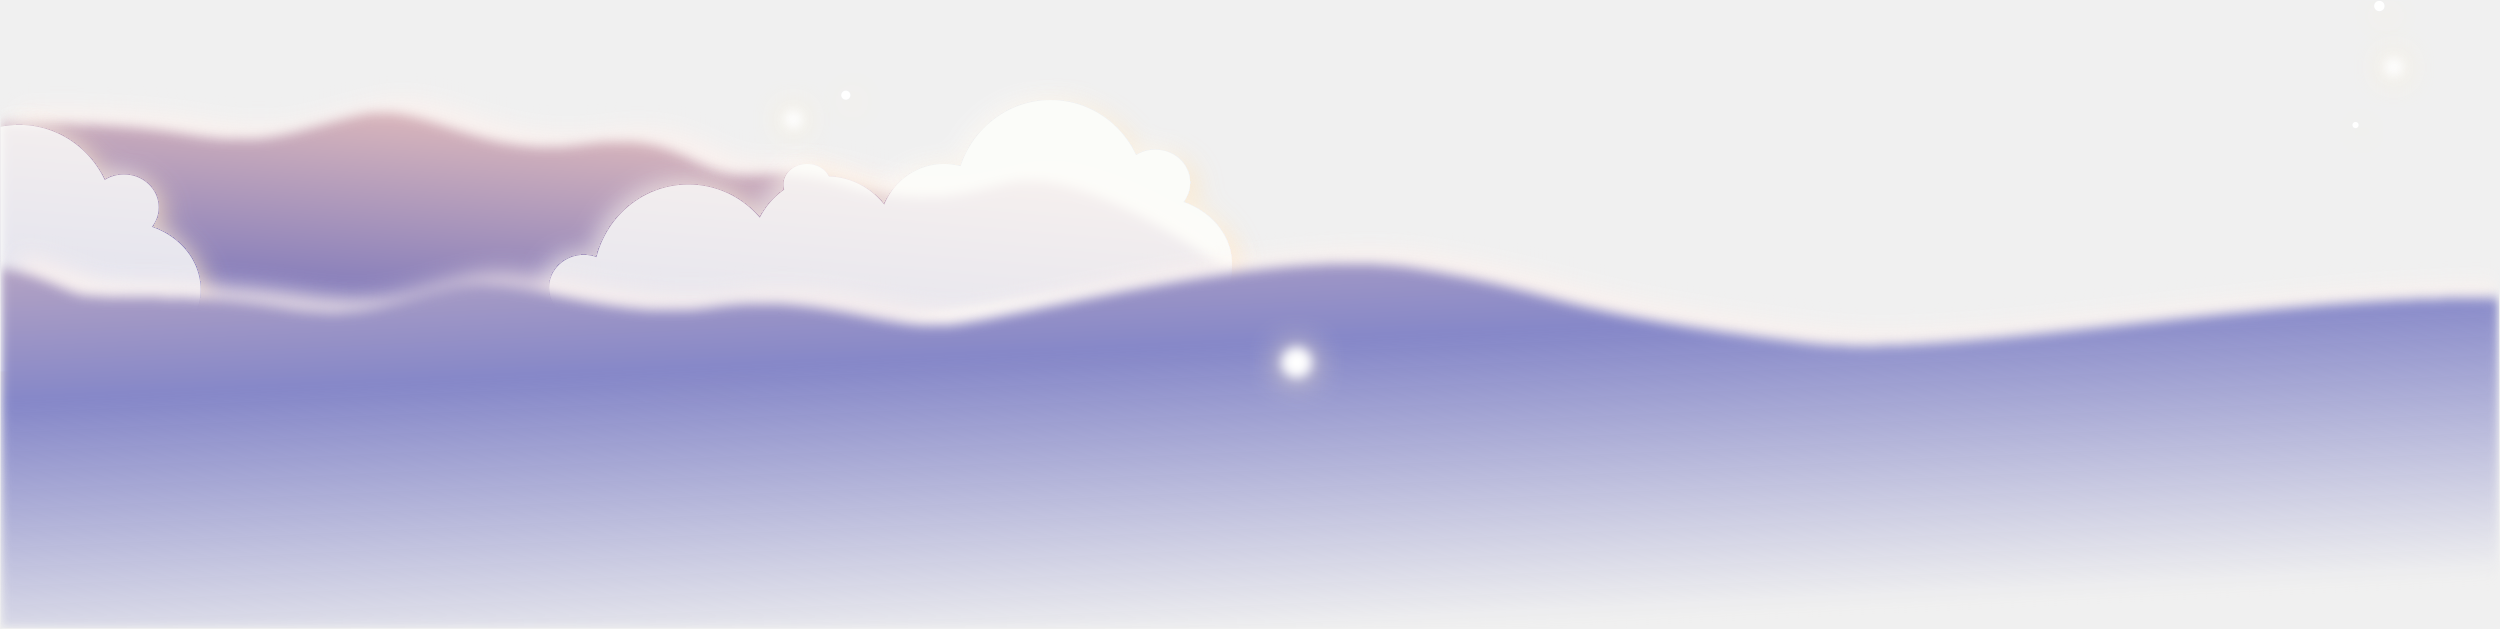
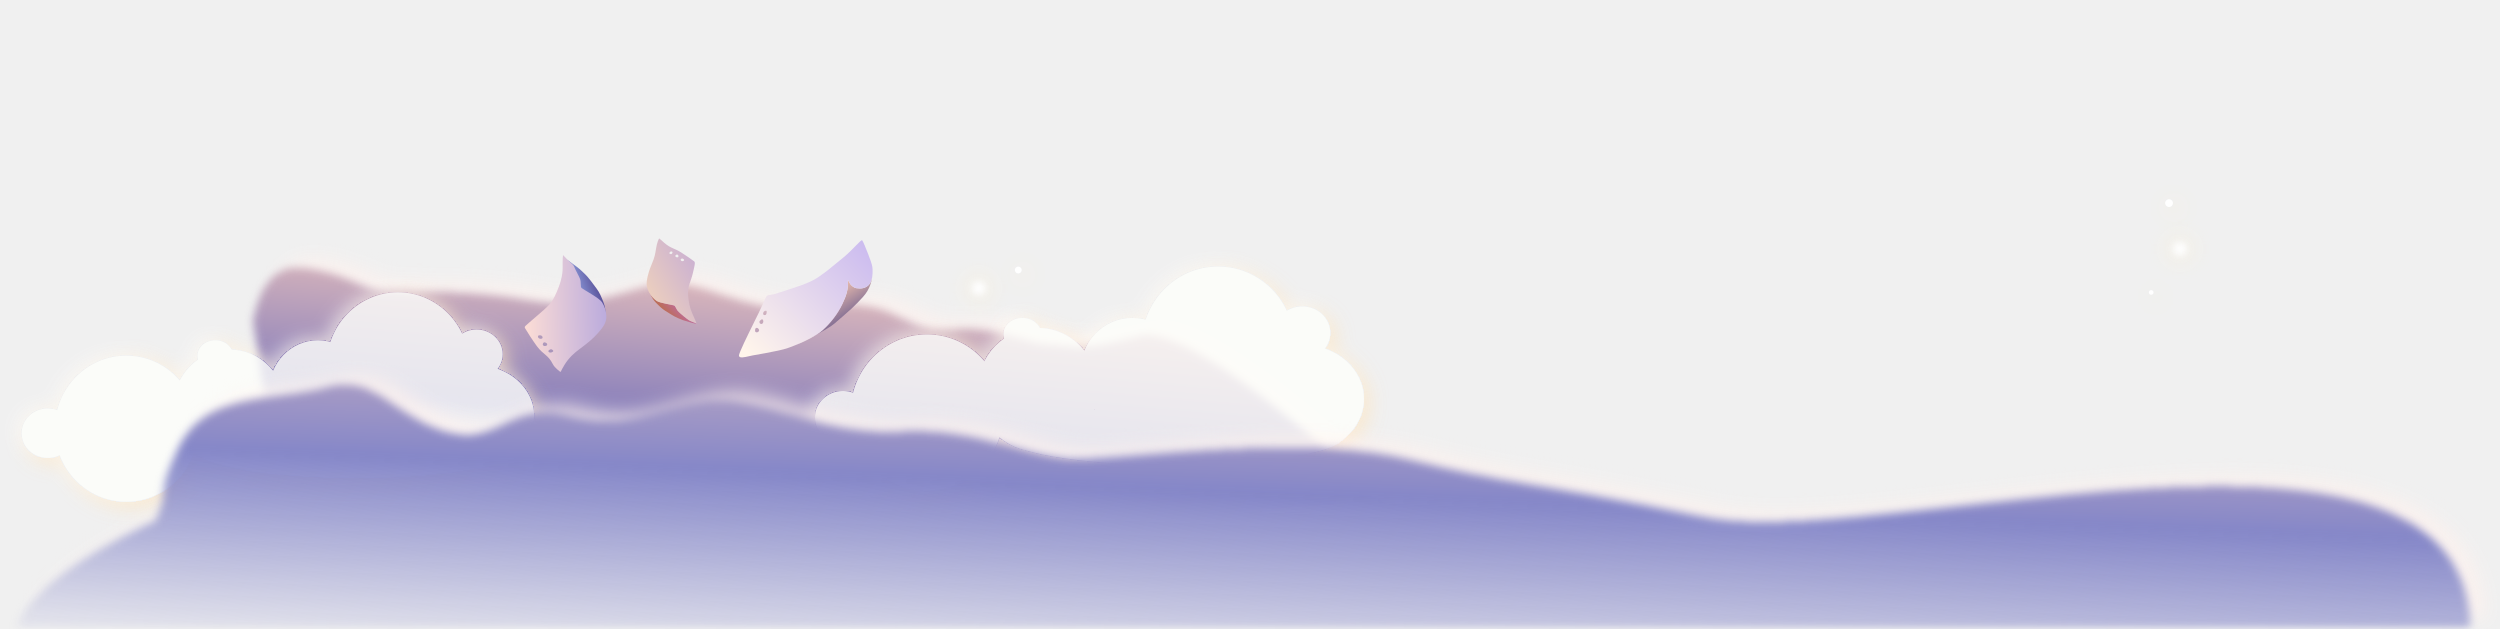
- <svg xmlns="http://www.w3.org/2000/svg" width="1921" height="483" viewBox="0 0 1921 483" fill="none">
-   <g clip-path="url(#clip0_101_1494)">
-     <g filter="url(#filter0_df_101_1494)">
-       <path d="M447.706 111.073C528.905 99.113 529.874 138.93 580.737 134.414C631.599 129.897 655.216 148.191 679.693 149.448C704.171 150.705 714.286 157.143 773.436 140.837C832.586 124.531 943.103 208.012 943.103 208.012L153.926 327.633L-105.608 309.146L-133.572 126.11C-133.572 126.11 -126.928 69.065 -87.995 70.838C-49.063 72.611 -24.063 90.388 -8.423 93.615C7.218 96.841 79.281 92.057 142.721 103.12C206.162 114.184 223.941 100.578 275.722 88.567C327.504 76.556 366.507 123.034 447.706 111.073Z" fill="url(#paint0_linear_101_1494)" shape-rendering="crispEdges" />
-     </g>
-     <g opacity="0.8" filter="url(#filter1_dd_101_1494)">
-       <ellipse cx="162.734" cy="28.221" rx="162.734" ry="28.221" transform="matrix(-1 0 0 1 927.479 210.304)" fill="#FEFFFB" />
-       <ellipse cx="58.927" cy="51.678" rx="58.927" ry="51.678" transform="matrix(-1 0 0 1 946.662 151.667)" fill="#FEFFFB" />
-       <ellipse cx="72.973" cy="74.769" rx="72.973" ry="74.769" transform="matrix(-1 0 0 1 880.201 76.896)" fill="#FEFFFB" />
-       <ellipse cx="72.973" cy="74.769" rx="72.973" ry="74.769" transform="matrix(-1 0 0 1 601.9 141.771)" fill="#FEFFFB" />
-       <ellipse cx="57.556" cy="59.008" rx="57.556" ry="59.008" transform="matrix(-1 0 0 1 692.455 135.541)" fill="#FEFFFB" />
-       <ellipse cx="50.019" cy="51.678" rx="50.019" ry="51.678" transform="matrix(-1 0 0 1 775.361 126.011)" fill="#FEFFFB" />
-       <ellipse cx="18.158" cy="15.76" rx="18.158" ry="15.76" transform="matrix(-1 0 0 1 638.322 126.011)" fill="#FEFFFB" />
-       <ellipse cx="26.723" cy="25.289" rx="26.723" ry="25.289" transform="matrix(-1 0 0 1 914.459 115.009)" fill="#FEFFFB" />
-       <ellipse cx="26.723" cy="25.289" rx="26.723" ry="25.289" transform="matrix(-1 0 0 1 475.396 195.841)" fill="#FEFFFB" />
-     </g>
-     <g opacity="0.8" filter="url(#filter2_dd_101_1494)">
-       <ellipse cx="162.734" cy="28.221" rx="162.734" ry="28.221" transform="matrix(-1 0 0 1 134.939 229.376)" fill="#FEFFFB" />
-       <ellipse cx="58.927" cy="51.678" rx="58.927" ry="51.678" transform="matrix(-1 0 0 1 154.127 170.74)" fill="#FEFFFB" />
-       <ellipse cx="72.973" cy="74.769" rx="72.973" ry="74.769" transform="matrix(-1 0 0 1 87.666 95.9683)" fill="#FEFFFB" />
-       <ellipse cx="26.723" cy="25.289" rx="26.723" ry="25.289" transform="matrix(-1 0 0 1 121.924 134.082)" fill="#FEFFFB" />
-     </g>
-     <g filter="url(#filter3_df_101_1494)">
-       <path d="M547.417 236.231C628.554 224.275 678.593 254.122 729.417 249.609C780.24 245.095 977.134 188.362 1086.92 206.108C1205.42 225.263 1186.92 239.227 1388.42 263.476C1589.92 287.726 2245 93.836 2153.42 425.609C2126.47 523.209 2166.53 505.873 2042.92 511.608C1853.66 520.389 58.71 670.623 -151.556 655.306C-473.898 631.824 -204.056 398.797 -204.056 398.797L-165.554 282.595C-165.554 282.595 -54.836 202.157 -15.933 203.933C22.97 205.708 47.953 223.487 63.581 226.715C79.21 229.942 151.219 225.163 214.613 236.231C278.006 247.299 295.771 233.694 347.513 221.686C399.254 209.679 466.279 248.186 547.417 236.231Z" fill="url(#paint1_linear_101_1494)" shape-rendering="crispEdges" />
-     </g>
-     <g filter="url(#filter4_d_101_1494)">
-       <circle cx="1828.3" cy="4.602" r="3.977" fill="white" />
-     </g>
-     <g filter="url(#filter5_d_101_1494)">
-       <circle cx="1810" cy="96.075" r="2.386" fill="white" />
-     </g>
-     <g filter="url(#filter6_d_101_1494)">
-       <circle cx="649.916" cy="73.124" r="3.5" fill="white" />
-     </g>
-     <g filter="url(#filter7_df_101_1494)">
-       <circle cx="1839.43" cy="51.531" r="7.159" fill="white" />
-     </g>
-     <g filter="url(#filter8_df_101_1494)">
-       <circle cx="609.575" cy="91.783" r="7.159" fill="white" />
-     </g>
-     <g filter="url(#filter9_df_101_1494)">
-       <circle cx="996.347" cy="278.556" r="11.931" fill="white" />
-     </g>
+ <svg xmlns="http://www.w3.org/2000/svg" width="2560" height="644" viewBox="0 0 2560 300" fill="none">
+   <g filter="url(#filter0_df_1126_8869)">
+     <path d="M840.494 142.448C921.693 130.487 922.663 170.305 973.525 165.788C1024.39 161.272 1048 179.566 1072.48 180.823C1096.96 182.08 1107.07 188.517 1166.22 172.211C1225.37 155.906 1414.46 340.52 1414.46 340.52L546.714 359.008L287.18 340.52L259.216 157.485C259.216 157.485 265.861 100.439 304.793 102.212C343.725 103.985 368.725 121.763 384.365 124.989C400.006 128.216 472.069 123.431 535.509 134.495C598.95 145.559 616.729 131.953 668.51 119.942C720.292 107.931 759.295 154.409 840.494 142.448Z" fill="url(#paint0_linear_1126_8869)" shape-rendering="crispEdges" />
+   </g>
+   <g opacity="0.8" filter="url(#filter1_dd_1126_8869)">
+     <ellipse cx="174.32" cy="30.231" rx="174.32" ry="30.231" transform="matrix(-1 0 0 1 1376.08 243.879)" fill="#FEFFFB" />
+     <ellipse cx="63.122" cy="55.358" rx="63.122" ry="55.358" transform="matrix(-1 0 0 1 1396.63 181.067)" fill="#FEFFFB" />
+     <ellipse cx="78.169" cy="80.092" rx="78.169" ry="80.092" transform="matrix(-1 0 0 1 1325.44 100.972)" fill="#FEFFFB" />
+     <ellipse cx="78.169" cy="80.092" rx="78.169" ry="80.092" transform="matrix(-1 0 0 1 1027.33 170.466)" fill="#FEFFFB" />
+     <ellipse cx="61.654" cy="63.21" rx="61.654" ry="63.21" transform="matrix(-1 0 0 1 1124.33 163.792)" fill="#FEFFFB" />
+     <ellipse cx="53.58" cy="55.358" rx="53.58" ry="55.358" transform="matrix(-1 0 0 1 1213.14 153.584)" fill="#FEFFFB" />
+     <ellipse cx="19.45" cy="16.882" rx="19.45" ry="16.882" transform="matrix(-1 0 0 1 1066.34 153.584)" fill="#FEFFFB" />
+     <ellipse cx="28.625" cy="27.09" rx="28.625" ry="27.09" transform="matrix(-1 0 0 1 1362.14 141.799)" fill="#FEFFFB" />
+     <ellipse cx="28.625" cy="27.09" rx="28.625" ry="27.09" transform="matrix(-1 0 0 1 891.814 228.386)" fill="#FEFFFB" />
+   </g>
+   <g opacity="0.8" filter="url(#filter2_dd_1126_8869)">
+     <ellipse cx="162.734" cy="28.221" rx="162.734" ry="28.221" transform="matrix(-1 0 0 1 527.72 260.751)" fill="#FEFFFB" />
+     <ellipse cx="58.927" cy="51.678" rx="58.927" ry="51.678" transform="matrix(-1 0 0 1 546.907 202.114)" fill="#FEFFFB" />
+     <ellipse cx="72.973" cy="74.769" rx="72.973" ry="74.769" transform="matrix(-1 0 0 1 480.446 127.343)" fill="#FEFFFB" />
+     <ellipse cx="72.973" cy="74.769" rx="72.973" ry="74.769" transform="matrix(-1 0 0 1 202.149 192.218)" fill="#FEFFFB" />
+     <ellipse cx="57.556" cy="59.008" rx="57.556" ry="59.008" transform="matrix(-1 0 0 1 292.696 185.987)" fill="#FEFFFB" />
+     <ellipse cx="50.019" cy="51.678" rx="50.019" ry="51.678" transform="matrix(-1 0 0 1 375.61 176.458)" fill="#FEFFFB" />
+     <ellipse cx="18.158" cy="15.76" rx="18.158" ry="15.76" transform="matrix(-1 0 0 1 238.571 176.458)" fill="#FEFFFB" />
+     <ellipse cx="26.723" cy="25.289" rx="26.723" ry="25.289" transform="matrix(-1 0 0 1 514.704 165.456)" fill="#FEFFFB" />
+     <ellipse cx="26.723" cy="25.289" rx="26.723" ry="25.289" transform="matrix(-1 0 0 1 75.6416 246.288)" fill="#FEFFFB" />
+   </g>
+   <g filter="url(#filter3_df_1126_8869)">
+     <path d="M922.029 269.969C1003.91 265.442 1051.11 298.116 1102.13 298.116C1153.16 298.116 1333.13 271.918 1440.92 298.116C1557.26 326.396 1547.58 317.502 1746.14 357.66C1944.71 397.817 2672.79 157.105 2504.98 586.318C2469.51 677.039 2510.53 612.979 2386.89 607.985C2197.6 600.338 365.572 583.365 157.485 550.978C-161.517 501.327 159.122 361.289 159.122 361.289C176.958 321.473 155.66 343.746 183.122 285.928C210.584 228.109 281.723 239.194 333.488 224.802C385.252 210.41 402.064 254.041 456.65 269.969C511.236 285.897 519.781 238.13 581.947 254.041C644.113 269.951 671.594 246.258 724.195 239.195C776.796 232.131 840.152 274.495 922.029 269.969Z" fill="url(#paint1_linear_1126_8869)" shape-rendering="crispEdges" />
+   </g>
+   <path fill-rule="evenodd" clip-rule="evenodd" d="M893.163 111.227L893.473 108.307C893.412 109.261 893.312 110.245 893.163 111.227ZM815.56 181.005C815.56 181.005 826.253 175.94 836.747 170.282C828.926 175.32 818.57 179.811 815.56 181.005Z" fill="url(#paint2_linear_1126_8869)" />
+   <path d="M889.479 119.937C885.979 123.319 881.757 123.813 877.029 123.139C874.531 122.783 871.996 120.727 870.598 118.795C870.506 118.668 870.287 118.253 870.017 117.742C869.273 116.332 868.144 114.193 868.236 115.362C868.93 124.125 866.385 131.216 862.463 139.563C857.864 149.348 850.514 158.871 842.252 166.209C840.719 167.571 838.822 168.946 836.747 170.282C843.954 166.397 851.068 162.232 854.562 159.235C859.446 155.047 868.315 147.373 872.093 143.92C875.87 140.468 879.933 136.078 883.389 132.387C891.41 123.824 892.775 114.398 893.163 111.227C892.654 114.582 891.572 117.914 889.479 119.937Z" fill="url(#paint3_linear_1126_8869)" />
+   <path fill-rule="evenodd" clip-rule="evenodd" d="M771.993 158.385C775.552 151.167 778.811 144.558 780.561 140.668C780.974 139.749 781.393 138.781 781.807 137.825C783.106 134.821 784.357 131.932 785.236 131.027C785.901 130.342 787.406 130.122 789.272 129.849C790.659 129.647 792.244 129.415 793.832 128.942C797.556 127.833 805.827 125.097 811.716 123.118C812.397 122.889 813.108 122.654 813.844 122.41C821.023 120.029 830.61 116.85 838.52 111.409C845.311 106.739 850.867 102.161 857.583 96.626C859.493 95.052 861.497 93.401 863.649 91.649C868.272 87.885 872.626 83.406 876.032 79.903C879.789 76.039 882.392 73.361 882.928 74.141C883.95 75.626 886.7 82.171 888.458 86.822C888.71 87.488 888.978 88.188 889.255 88.911C890.912 93.235 892.87 98.342 893.301 101.442C893.504 102.898 893.658 105.469 893.475 108.306C893.414 109.26 893.314 110.244 893.165 111.226C892.656 114.582 891.574 117.913 889.481 119.936C885.981 123.318 881.759 123.812 877.03 123.138C874.533 122.782 871.998 120.726 870.6 118.795C870.507 118.667 870.288 118.253 870.019 117.742C869.275 116.332 868.145 114.192 868.238 115.361C868.932 124.124 866.387 131.215 862.465 139.563C857.866 149.348 850.515 158.871 842.254 166.208C840.72 167.57 838.824 168.945 836.749 170.282C828.928 175.32 818.572 179.81 815.562 181.005C815.057 181.205 814.52 181.424 813.947 181.659C810.197 183.191 804.888 185.36 796.72 187.039C787.936 188.844 779.582 190.513 770.77 191.944C769.79 192.103 768.553 192.394 767.221 192.708C762.545 193.81 756.698 195.188 756.693 192.079C756.688 189.423 764.932 172.704 771.993 158.385ZM773.273 167.178C773.002 165.693 773.409 164.162 774.217 163.829C775.024 163.496 776.124 163.823 776.87 164.94C777.635 166.088 777.462 166.965 776.396 167.844C775.528 168.561 773.535 168.61 773.273 167.178ZM779.138 155.588C779.062 155.664 778.954 155.75 778.83 155.849C778.29 156.281 777.45 156.953 777.662 158.064C777.977 159.722 779.709 160.318 780.952 159.131C781.846 158.277 781.953 155.876 780.842 155.114C780.295 154.738 779.545 155.18 779.138 155.588ZM781.516 149.636C781.381 149.065 781.639 147.448 782.419 146.888C783.199 146.328 784.683 145.591 785.063 146.703C785.314 147.437 784.887 149.473 784.414 150.071C783.7 150.975 781.81 150.884 781.516 149.636Z" fill="url(#paint4_linear_1126_8869)" />
+   <path d="M690.207 140.743C688.664 140.157 675.539 138.321 672.389 136.104C669.345 133.961 666.62 130.951 664.745 127.529C667.799 133.103 668.986 135.18 671.699 137.992C674.349 140.738 677.792 144.179 681.073 146.146C684.371 148.125 689.684 151.863 694.288 153.76C698.893 155.658 697.656 155.523 708.653 158.648C709.629 158.925 713.414 159.785 713.267 159.315C712.864 158.885 706.447 156.773 705.068 155.66C703.688 154.547 702.453 153.777 700.218 151.901C697.982 150.026 694.962 147.49 694.136 146.461C692.139 143.972 691.75 141.328 690.207 140.743Z" fill="url(#paint5_linear_1126_8869)" />
+   <path fill-rule="evenodd" clip-rule="evenodd" d="M680.322 76.738C677.854 74.603 675.324 72.26 675.044 72.162C674.764 72.064 672.74 76.271 671.857 82.221C670.975 88.172 670.193 91.937 667.584 97.968C665.215 103.447 663.108 109.91 662.286 115.805C661.727 119.813 662.758 123.902 664.745 127.529C666.62 130.951 669.345 133.961 672.389 136.104C675.539 138.321 688.664 140.157 690.207 140.743C691.75 141.328 692.139 143.972 694.136 146.461C694.962 147.49 697.982 150.026 700.218 151.901C702.453 153.777 703.688 154.547 705.068 155.66C706.447 156.773 712.864 158.885 713.267 159.315C712.36 156.423 709.754 150.976 708.562 148.155C706.058 142.228 705.358 137.458 704.649 131.032C703.6 121.53 707.635 115.937 709.381 108.14C711.128 100.343 712.287 96.88 710.854 95.664C709.422 94.448 701.361 88.915 697.63 86.578C690.309 81.991 686.889 82.419 680.322 76.738ZM686.493 85.72C687.359 85.095 688.644 85.71 688.649 86.319C688.654 86.928 688.391 87.159 688.14 87.617C687.659 88.498 686.944 88.322 686.08 87.986C684.8 87.488 685.735 86.268 686.493 85.72ZM693.091 88.648C693.292 88.605 693.863 88.709 694.291 89.107C694.718 89.506 695.314 91.59 693.501 91.496C692.43 91.441 691.512 91.162 691.583 89.957C691.623 89.273 692.486 88.779 693.091 88.648ZM696.985 93.86C696.96 93.293 698.14 92.428 699.155 92.827C700.17 93.226 700.368 93.565 700.514 94.338C700.62 94.903 699.39 95.442 698.974 95.446C698.017 95.455 697.033 94.929 696.985 93.86Z" fill="url(#paint6_linear_1126_8869)" />
+   <path d="M595.123 125.253C596.795 126.709 613.104 135.429 615.838 139.594C618.48 143.618 620.119 148.494 620.348 153.424C619.974 145.394 619.769 142.377 618.014 137.738C616.301 133.207 613.988 127.469 610.915 123.53C607.825 119.57 603.213 112.548 598.324 108.027C593.435 103.506 594.998 104.284 582.386 95.128C581.267 94.316 576.784 91.416 576.668 92.037C576.92 92.741 584.087 98.42 585.189 100.41C586.292 102.399 587.43 103.916 589.169 107.223C590.909 110.531 593.256 115.001 593.676 116.615C594.69 120.519 593.452 123.797 595.123 125.253Z" fill="url(#paint7_linear_1126_8869)" />
+   <path fill-rule="evenodd" clip-rule="evenodd" d="M566.154 200.968C568.031 204.694 573.599 208.663 573.908 208.917C574.217 209.171 576.427 203.092 581.561 196.595C586.695 190.099 591.19 187.223 598.682 181.497C605.489 176.295 610.985 171.116 616 164.654C619.41 160.26 621.117 156.395 620.874 151.17C620.645 146.24 619.005 141.363 616.364 137.339C613.63 133.174 597.321 124.455 595.649 122.999C593.978 121.543 595.216 118.264 594.201 114.361C593.782 112.747 591.434 108.276 589.695 104.969C587.956 101.661 588.065 100.139 585.715 98.155C583.366 96.171 578.984 92.019 576.547 89.215C575.836 93.043 576.343 101.268 576.06 105.155C575.465 113.322 573.208 119.581 569.884 127.43C564.968 139.036 561.318 141.475 549.007 152.192C536.697 162.91 536.676 162.156 537.782 164.292C538.887 166.428 546.304 177.844 549.734 182.441C556.464 191.459 561.158 191.052 566.154 200.968ZM564.038 189.022C562.467 189.318 561.158 187.957 561.557 187.244C561.955 186.531 562.459 186.394 563.099 185.985C564.327 185.2 565.165 185.763 566.096 186.588C567.475 187.81 565.414 188.764 564.038 189.022ZM557.172 182.301C556.875 182.251 556.182 181.844 555.875 181.165C555.568 180.486 556.159 177.757 558.517 178.775C559.911 179.377 560.952 180.162 560.056 181.532C559.548 182.309 558.068 182.452 557.172 182.301ZM555.435 174.271C555.092 174.946 552.941 175.363 551.85 174.389C550.76 173.415 550.721 172.921 551.04 171.946C551.273 171.234 553.275 171.222 553.833 171.426C555.117 171.895 556.081 173.001 555.435 174.271Z" fill="url(#paint8_linear_1126_8869)" />
+   <g filter="url(#filter4_d_1126_8869)">
+     <circle cx="2221.1" cy="35.976" r="3.977" fill="white" />
+   </g>
+   <g filter="url(#filter5_d_1126_8869)">
+     <circle cx="2202.81" cy="127.45" r="2.386" fill="white" />
+   </g>
+   <g filter="url(#filter6_d_1126_8869)">
+     <circle cx="1042.7" cy="104.499" r="3.5" fill="white" />
+   </g>
+   <g filter="url(#filter7_df_1126_8869)">
+     <circle cx="2232.24" cy="82.906" r="7.159" fill="white" />
+   </g>
+   <g filter="url(#filter8_df_1126_8869)">
+     <circle cx="1002.36" cy="123.158" r="7.159" fill="white" />
  </g>
  <defs>
-     <filter id="filter0_df_101_1494" x="-142.572" y="45.797" width="1115.67" height="290.835" filterUnits="userSpaceOnUse" color-interpolation-filters="sRGB">
+     <filter id="filter0_df_1126_8869" x="250.216" y="77.172" width="1194.24" height="290.836" filterUnits="userSpaceOnUse" color-interpolation-filters="sRGB">
      <feFlood flood-opacity="0" result="BackgroundImageFix" />
      <feColorMatrix in="SourceAlpha" type="matrix" values="0 0 0 0 0 0 0 0 0 0 0 0 0 0 0 0 0 0 127 0" result="hardAlpha" />
      <feOffset dx="15" dy="-10" />
      <feGaussianBlur stdDeviation="7.5" />
      <feComposite in2="hardAlpha" operator="out" />
      <feColorMatrix type="matrix" values="0 0 0 0 1 0 0 0 0 0.949 0 0 0 0 0.933 0 0 0 0.69 0" />
-       <feBlend mode="color-burn" in2="BackgroundImageFix" result="effect1_dropShadow_101_1494" />
-       <feBlend mode="normal" in="SourceGraphic" in2="effect1_dropShadow_101_1494" result="shape" />
-       <feGaussianBlur stdDeviation="4.5" result="effect2_foregroundBlur_101_1494" />
+       <feBlend mode="color-burn" in2="BackgroundImageFix" result="effect1_dropShadow_1126_8869" />
+       <feBlend mode="normal" in="SourceGraphic" in2="effect1_dropShadow_1126_8869" result="shape" />
+       <feGaussianBlur stdDeviation="4.5" result="effect2_foregroundBlur_1126_8869" />
    </filter>
-     <filter id="filter1_dd_101_1494" x="399.951" y="57.896" width="571.711" height="258.412" filterUnits="userSpaceOnUse" color-interpolation-filters="sRGB">
+     <filter id="filter1_dd_1126_8869" x="812.564" y="81.972" width="609.068" height="273.677" filterUnits="userSpaceOnUse" color-interpolation-filters="sRGB">
      <feFlood flood-opacity="0" result="BackgroundImageFix" />
      <feColorMatrix in="SourceAlpha" type="matrix" values="0 0 0 0 0 0 0 0 0 0 0 0 0 0 0 0 0 0 127 0" result="hardAlpha" />
      <feOffset dx="5" dy="5" />
      <feGaussianBlur stdDeviation="10" />
      <feComposite in2="hardAlpha" operator="out" />
      <feColorMatrix type="matrix" values="0 0 0 0 1 0 0 0 0 0.885 0 0 0 0 0.713 0 0 0 0.8 0" />
-       <feBlend mode="normal" in2="BackgroundImageFix" result="effect1_dropShadow_101_1494" />
+       <feBlend mode="normal" in2="BackgroundImageFix" result="effect1_dropShadow_1126_8869" />
      <feColorMatrix in="SourceAlpha" type="matrix" values="0 0 0 0 0 0 0 0 0 0 0 0 0 0 0 0 0 0 127 0" result="hardAlpha" />
      <feOffset dx="-6" dy="-3" />
      <feGaussianBlur stdDeviation="8" />
      <feComposite in2="hardAlpha" operator="out" />
      <feColorMatrix type="matrix" values="0 0 0 0 1 0 0 0 0 1 0 0 0 0 1 0 0 0 0.57 0" />
-       <feBlend mode="normal" in2="effect1_dropShadow_101_1494" result="effect2_dropShadow_101_1494" />
-       <feBlend mode="normal" in="SourceGraphic" in2="effect2_dropShadow_101_1494" result="shape" />
+       <feBlend mode="normal" in2="effect1_dropShadow_1126_8869" result="effect2_dropShadow_1126_8869" />
+       <feBlend mode="normal" in="SourceGraphic" in2="effect2_dropShadow_1126_8869" result="shape" />
    </filter>
-     <filter id="filter2_dd_101_1494" x="-392.584" y="76.968" width="571.711" height="258.412" filterUnits="userSpaceOnUse" color-interpolation-filters="sRGB">
+     <filter id="filter2_dd_1126_8869" x="0.196" y="108.343" width="571.711" height="258.412" filterUnits="userSpaceOnUse" color-interpolation-filters="sRGB">
      <feFlood flood-opacity="0" result="BackgroundImageFix" />
      <feColorMatrix in="SourceAlpha" type="matrix" values="0 0 0 0 0 0 0 0 0 0 0 0 0 0 0 0 0 0 127 0" result="hardAlpha" />
      <feOffset dx="5" dy="5" />
      <feGaussianBlur stdDeviation="10" />
      <feComposite in2="hardAlpha" operator="out" />
      <feColorMatrix type="matrix" values="0 0 0 0 1 0 0 0 0 0.885 0 0 0 0 0.713 0 0 0 0.8 0" />
-       <feBlend mode="normal" in2="BackgroundImageFix" result="effect1_dropShadow_101_1494" />
+       <feBlend mode="normal" in2="BackgroundImageFix" result="effect1_dropShadow_1126_8869" />
      <feColorMatrix in="SourceAlpha" type="matrix" values="0 0 0 0 0 0 0 0 0 0 0 0 0 0 0 0 0 0 127 0" result="hardAlpha" />
      <feOffset dx="-6" dy="-3" />
      <feGaussianBlur stdDeviation="8" />
      <feComposite in2="hardAlpha" operator="out" />
      <feColorMatrix type="matrix" values="0 0 0 0 1 0 0 0 0 1 0 0 0 0 1 0 0 0 0.57 0" />
-       <feBlend mode="normal" in2="effect1_dropShadow_101_1494" result="effect2_dropShadow_101_1494" />
-       <feBlend mode="normal" in="SourceGraphic" in2="effect2_dropShadow_101_1494" result="shape" />
+       <feBlend mode="normal" in2="effect1_dropShadow_1126_8869" result="effect2_dropShadow_1126_8869" />
+       <feBlend mode="normal" in="SourceGraphic" in2="effect2_dropShadow_1126_8869" result="shape" />
    </filter>
-     <filter id="filter3_df_101_1494" x="-318.822" y="177.681" width="2510.96" height="487.72" filterUnits="userSpaceOnUse" color-interpolation-filters="sRGB">
+     <filter id="filter3_df_1126_8869" x="7.13" y="196.934" width="2552.75" height="446.655" filterUnits="userSpaceOnUse" color-interpolation-filters="sRGB">
      <feFlood flood-opacity="0" result="BackgroundImageFix" />
      <feColorMatrix in="SourceAlpha" type="matrix" values="0 0 0 0 0 0 0 0 0 0 0 0 0 0 0 0 0 0 127 0" result="hardAlpha" />
      <feOffset dx="15" dy="-10" />
      <feGaussianBlur stdDeviation="7.5" />
      <feComposite in2="hardAlpha" operator="out" />
      <feColorMatrix type="matrix" values="0 0 0 0 1 0 0 0 0 0.949 0 0 0 0 0.933 0 0 0 0.69 0" />
-       <feBlend mode="color-burn" in2="BackgroundImageFix" result="effect1_dropShadow_101_1494" />
-       <feBlend mode="normal" in="SourceGraphic" in2="effect1_dropShadow_101_1494" result="shape" />
-       <feGaussianBlur stdDeviation="4.5" result="effect2_foregroundBlur_101_1494" />
+       <feBlend mode="color-burn" in2="BackgroundImageFix" result="effect1_dropShadow_1126_8869" />
+       <feBlend mode="normal" in="SourceGraphic" in2="effect1_dropShadow_1126_8869" result="shape" />
+       <feGaussianBlur stdDeviation="4.5" result="effect2_foregroundBlur_1126_8869" />
    </filter>
-     <filter id="filter4_d_101_1494" x="1805.23" y="-18.466" width="55.681" height="55.68" filterUnits="userSpaceOnUse" color-interpolation-filters="sRGB">
+     <filter id="filter4_d_1126_8869" x="2198.03" y="12.909" width="55.68" height="55.68" filterUnits="userSpaceOnUse" color-interpolation-filters="sRGB">
      <feFlood flood-opacity="0" result="BackgroundImageFix" />
      <feColorMatrix in="SourceAlpha" type="matrix" values="0 0 0 0 0 0 0 0 0 0 0 0 0 0 0 0 0 0 127 0" result="hardAlpha" />
      <feOffset dx="4.773" dy="4.773" />
      <feGaussianBlur stdDeviation="11.931" />
      <feComposite in2="hardAlpha" operator="out" />
      <feColorMatrix type="matrix" values="0 0 0 0 1 0 0 0 0 0.938 0 0 0 0 0.779 0 0 0 1 0" />
-       <feBlend mode="normal" in2="BackgroundImageFix" result="effect1_dropShadow_101_1494" />
-       <feBlend mode="normal" in="SourceGraphic" in2="effect1_dropShadow_101_1494" result="shape" />
+       <feBlend mode="normal" in2="BackgroundImageFix" result="effect1_dropShadow_1126_8869" />
+       <feBlend mode="normal" in="SourceGraphic" in2="effect1_dropShadow_1126_8869" result="shape" />
    </filter>
-     <filter id="filter5_d_101_1494" x="1788.52" y="74.599" width="52.499" height="52.498" filterUnits="userSpaceOnUse" color-interpolation-filters="sRGB">
+     <filter id="filter5_d_1126_8869" x="2181.33" y="105.973" width="52.498" height="52.498" filterUnits="userSpaceOnUse" color-interpolation-filters="sRGB">
      <feFlood flood-opacity="0" result="BackgroundImageFix" />
      <feColorMatrix in="SourceAlpha" type="matrix" values="0 0 0 0 0 0 0 0 0 0 0 0 0 0 0 0 0 0 127 0" result="hardAlpha" />
      <feOffset dx="4.773" dy="4.773" />
      <feGaussianBlur stdDeviation="11.931" />
      <feComposite in2="hardAlpha" operator="out" />
      <feColorMatrix type="matrix" values="0 0 0 0 1 0 0 0 0 0.938 0 0 0 0 0.779 0 0 0 1 0" />
-       <feBlend mode="normal" in2="BackgroundImageFix" result="effect1_dropShadow_101_1494" />
-       <feBlend mode="normal" in="SourceGraphic" in2="effect1_dropShadow_101_1494" result="shape" />
+       <feBlend mode="normal" in2="BackgroundImageFix" result="effect1_dropShadow_1126_8869" />
+       <feBlend mode="normal" in="SourceGraphic" in2="effect1_dropShadow_1126_8869" result="shape" />
    </filter>
-     <filter id="filter6_d_101_1494" x="627.326" y="50.534" width="54.726" height="54.726" filterUnits="userSpaceOnUse" color-interpolation-filters="sRGB">
+     <filter id="filter6_d_1126_8869" x="1020.11" y="81.909" width="54.726" height="54.726" filterUnits="userSpaceOnUse" color-interpolation-filters="sRGB">
      <feFlood flood-opacity="0" result="BackgroundImageFix" />
      <feColorMatrix in="SourceAlpha" type="matrix" values="0 0 0 0 0 0 0 0 0 0 0 0 0 0 0 0 0 0 127 0" result="hardAlpha" />
      <feOffset dx="4.773" dy="4.773" />
      <feGaussianBlur stdDeviation="11.931" />
      <feComposite in2="hardAlpha" operator="out" />
      <feColorMatrix type="matrix" values="0 0 0 0 1 0 0 0 0 0.938 0 0 0 0 0.779 0 0 0 1 0" />
-       <feBlend mode="normal" in2="BackgroundImageFix" result="effect1_dropShadow_101_1494" />
-       <feBlend mode="normal" in="SourceGraphic" in2="effect1_dropShadow_101_1494" result="shape" />
+       <feBlend mode="normal" in2="BackgroundImageFix" result="effect1_dropShadow_1126_8869" />
+       <feBlend mode="normal" in="SourceGraphic" in2="effect1_dropShadow_1126_8869" result="shape" />
    </filter>
-     <filter id="filter7_df_101_1494" x="1808.41" y="20.51" width="62.044" height="62.044" filterUnits="userSpaceOnUse" color-interpolation-filters="sRGB">
+     <filter id="filter7_df_1126_8869" x="2201.21" y="51.885" width="62.043" height="62.043" filterUnits="userSpaceOnUse" color-interpolation-filters="sRGB">
      <feFlood flood-opacity="0" result="BackgroundImageFix" />
      <feColorMatrix in="SourceAlpha" type="matrix" values="0 0 0 0 0 0 0 0 0 0 0 0 0 0 0 0 0 0 127 0" result="hardAlpha" />
      <feOffset />
      <feGaussianBlur stdDeviation="11.931" />
      <feComposite in2="hardAlpha" operator="out" />
      <feColorMatrix type="matrix" values="0 0 0 0 1 0 0 0 0 0.938 0 0 0 0 0.779 0 0 0 1 0" />
-       <feBlend mode="normal" in2="BackgroundImageFix" result="effect1_dropShadow_101_1494" />
-       <feBlend mode="normal" in="SourceGraphic" in2="effect1_dropShadow_101_1494" result="shape" />
-       <feGaussianBlur stdDeviation="3.977" result="effect2_foregroundBlur_101_1494" />
+       <feBlend mode="normal" in2="BackgroundImageFix" result="effect1_dropShadow_1126_8869" />
+       <feBlend mode="normal" in="SourceGraphic" in2="effect1_dropShadow_1126_8869" result="shape" />
+       <feGaussianBlur stdDeviation="3.977" result="effect2_foregroundBlur_1126_8869" />
    </filter>
-     <filter id="filter8_df_101_1494" x="578.553" y="60.762" width="62.043" height="62.044" filterUnits="userSpaceOnUse" color-interpolation-filters="sRGB">
+     <filter id="filter8_df_1126_8869" x="971.333" y="92.136" width="62.043" height="62.043" filterUnits="userSpaceOnUse" color-interpolation-filters="sRGB">
      <feFlood flood-opacity="0" result="BackgroundImageFix" />
      <feColorMatrix in="SourceAlpha" type="matrix" values="0 0 0 0 0 0 0 0 0 0 0 0 0 0 0 0 0 0 127 0" result="hardAlpha" />
      <feOffset />
      <feGaussianBlur stdDeviation="11.931" />
      <feComposite in2="hardAlpha" operator="out" />
      <feColorMatrix type="matrix" values="0 0 0 0 1 0 0 0 0 0.938 0 0 0 0 0.779 0 0 0 1 0" />
-       <feBlend mode="normal" in2="BackgroundImageFix" result="effect1_dropShadow_101_1494" />
-       <feBlend mode="normal" in="SourceGraphic" in2="effect1_dropShadow_101_1494" result="shape" />
-       <feGaussianBlur stdDeviation="3.977" result="effect2_foregroundBlur_101_1494" />
+       <feBlend mode="normal" in2="BackgroundImageFix" result="effect1_dropShadow_1126_8869" />
+       <feBlend mode="normal" in="SourceGraphic" in2="effect1_dropShadow_1126_8869" result="shape" />
+       <feGaussianBlur stdDeviation="3.977" result="effect2_foregroundBlur_1126_8869" />
    </filter>
-     <filter id="filter9_df_101_1494" x="960.553" y="242.762" width="71.589" height="71.588" filterUnits="userSpaceOnUse" color-interpolation-filters="sRGB">
-       <feFlood flood-opacity="0" result="BackgroundImageFix" />
-       <feColorMatrix in="SourceAlpha" type="matrix" values="0 0 0 0 0 0 0 0 0 0 0 0 0 0 0 0 0 0 127 0" result="hardAlpha" />
-       <feOffset />
-       <feGaussianBlur stdDeviation="11.931" />
-       <feComposite in2="hardAlpha" operator="out" />
-       <feColorMatrix type="matrix" values="0 0 0 0 1 0 0 0 0 0.938 0 0 0 0 0.779 0 0 0 1 0" />
-       <feBlend mode="normal" in2="BackgroundImageFix" result="effect1_dropShadow_101_1494" />
-       <feBlend mode="normal" in="SourceGraphic" in2="effect1_dropShadow_101_1494" result="shape" />
-       <feGaussianBlur stdDeviation="3.977" result="effect2_foregroundBlur_101_1494" />
-     </filter>
-     <linearGradient id="paint0_linear_101_1494" x1="356.293" y1="-56.032" x2="327.118" y2="281.361" gradientUnits="userSpaceOnUse">
+     <linearGradient id="paint0_linear_1126_8869" x1="749.082" y1="-24.657" x2="719.907" y2="312.735" gradientUnits="userSpaceOnUse">
      <stop offset="0.031" stop-color="#FFEEEE" />
      <stop offset="0.246" stop-color="#FFCFBB" />
      <stop offset="0.845" stop-color="#867EBB" />
      <stop offset="1" stop-color="#867EBB" stop-opacity="0" />
    </linearGradient>
-     <linearGradient id="paint1_linear_101_1494" x1="422.444" y1="17.306" x2="445.451" y2="511.363" gradientUnits="userSpaceOnUse">
+     <linearGradient id="paint1_linear_1126_8869" x1="816.91" y1="50.784" x2="797.887" y2="523.581" gradientUnits="userSpaceOnUse">
      <stop stop-color="#FFCFBB" />
      <stop offset="0.552" stop-color="#8587C8" />
      <stop offset="1" stop-color="#8587C8" stop-opacity="0" />
    </linearGradient>
-     <clipPath id="clip0_101_1494">
-       <rect width="1920" height="482" fill="white" transform="translate(0.416016 0.625)" />
-     </clipPath>
+     <linearGradient id="paint2_linear_1126_8869" x1="807.579" y1="115.621" x2="843.13" y2="167.311" gradientUnits="userSpaceOnUse">
+       <stop stop-color="white" />
+       <stop offset="1" stop-color="#F2E5D9" />
+     </linearGradient>
+     <linearGradient id="paint3_linear_1126_8869" x1="856.423" y1="117.632" x2="888.958" y2="168.6" gradientUnits="userSpaceOnUse">
+       <stop stop-color="#F4C5B1" />
+       <stop offset="1" stop-color="#33317F" />
+     </linearGradient>
+     <linearGradient id="paint4_linear_1126_8869" x1="766.475" y1="190.061" x2="885.234" y2="78.392" gradientUnits="userSpaceOnUse">
+       <stop stop-color="#FFF5EB" />
+       <stop offset="1" stop-color="#CCBCEF" />
+     </linearGradient>
+     <linearGradient id="paint5_linear_1126_8869" x1="664.545" y1="168.741" x2="701.31" y2="133.688" gradientUnits="userSpaceOnUse">
+       <stop offset="0.345" stop-color="#B86F2B" />
+       <stop offset="1" stop-color="#C36ACA" />
+     </linearGradient>
+     <linearGradient id="paint6_linear_1126_8869" x1="646.298" y1="129.348" x2="728.576" y2="81.772" gradientUnits="userSpaceOnUse">
+       <stop stop-color="#F4D6B9" />
+       <stop offset="1" stop-color="#C0A7D8" />
+     </linearGradient>
+     <linearGradient id="paint7_linear_1126_8869" x1="581.367" y1="122.056" x2="625.584" y2="107.504" gradientUnits="userSpaceOnUse">
+       <stop stop-color="#9AB1EC" />
+       <stop offset="1" stop-color="#381F6F" />
+     </linearGradient>
+     <linearGradient id="paint8_linear_1126_8869" x1="533.163" y1="125.589" x2="629.462" y2="122.976" gradientUnits="userSpaceOnUse">
+       <stop stop-color="#FFDFD5" />
+       <stop offset="1" stop-color="#B4A6DE" />
+     </linearGradient>
  </defs>
</svg>
